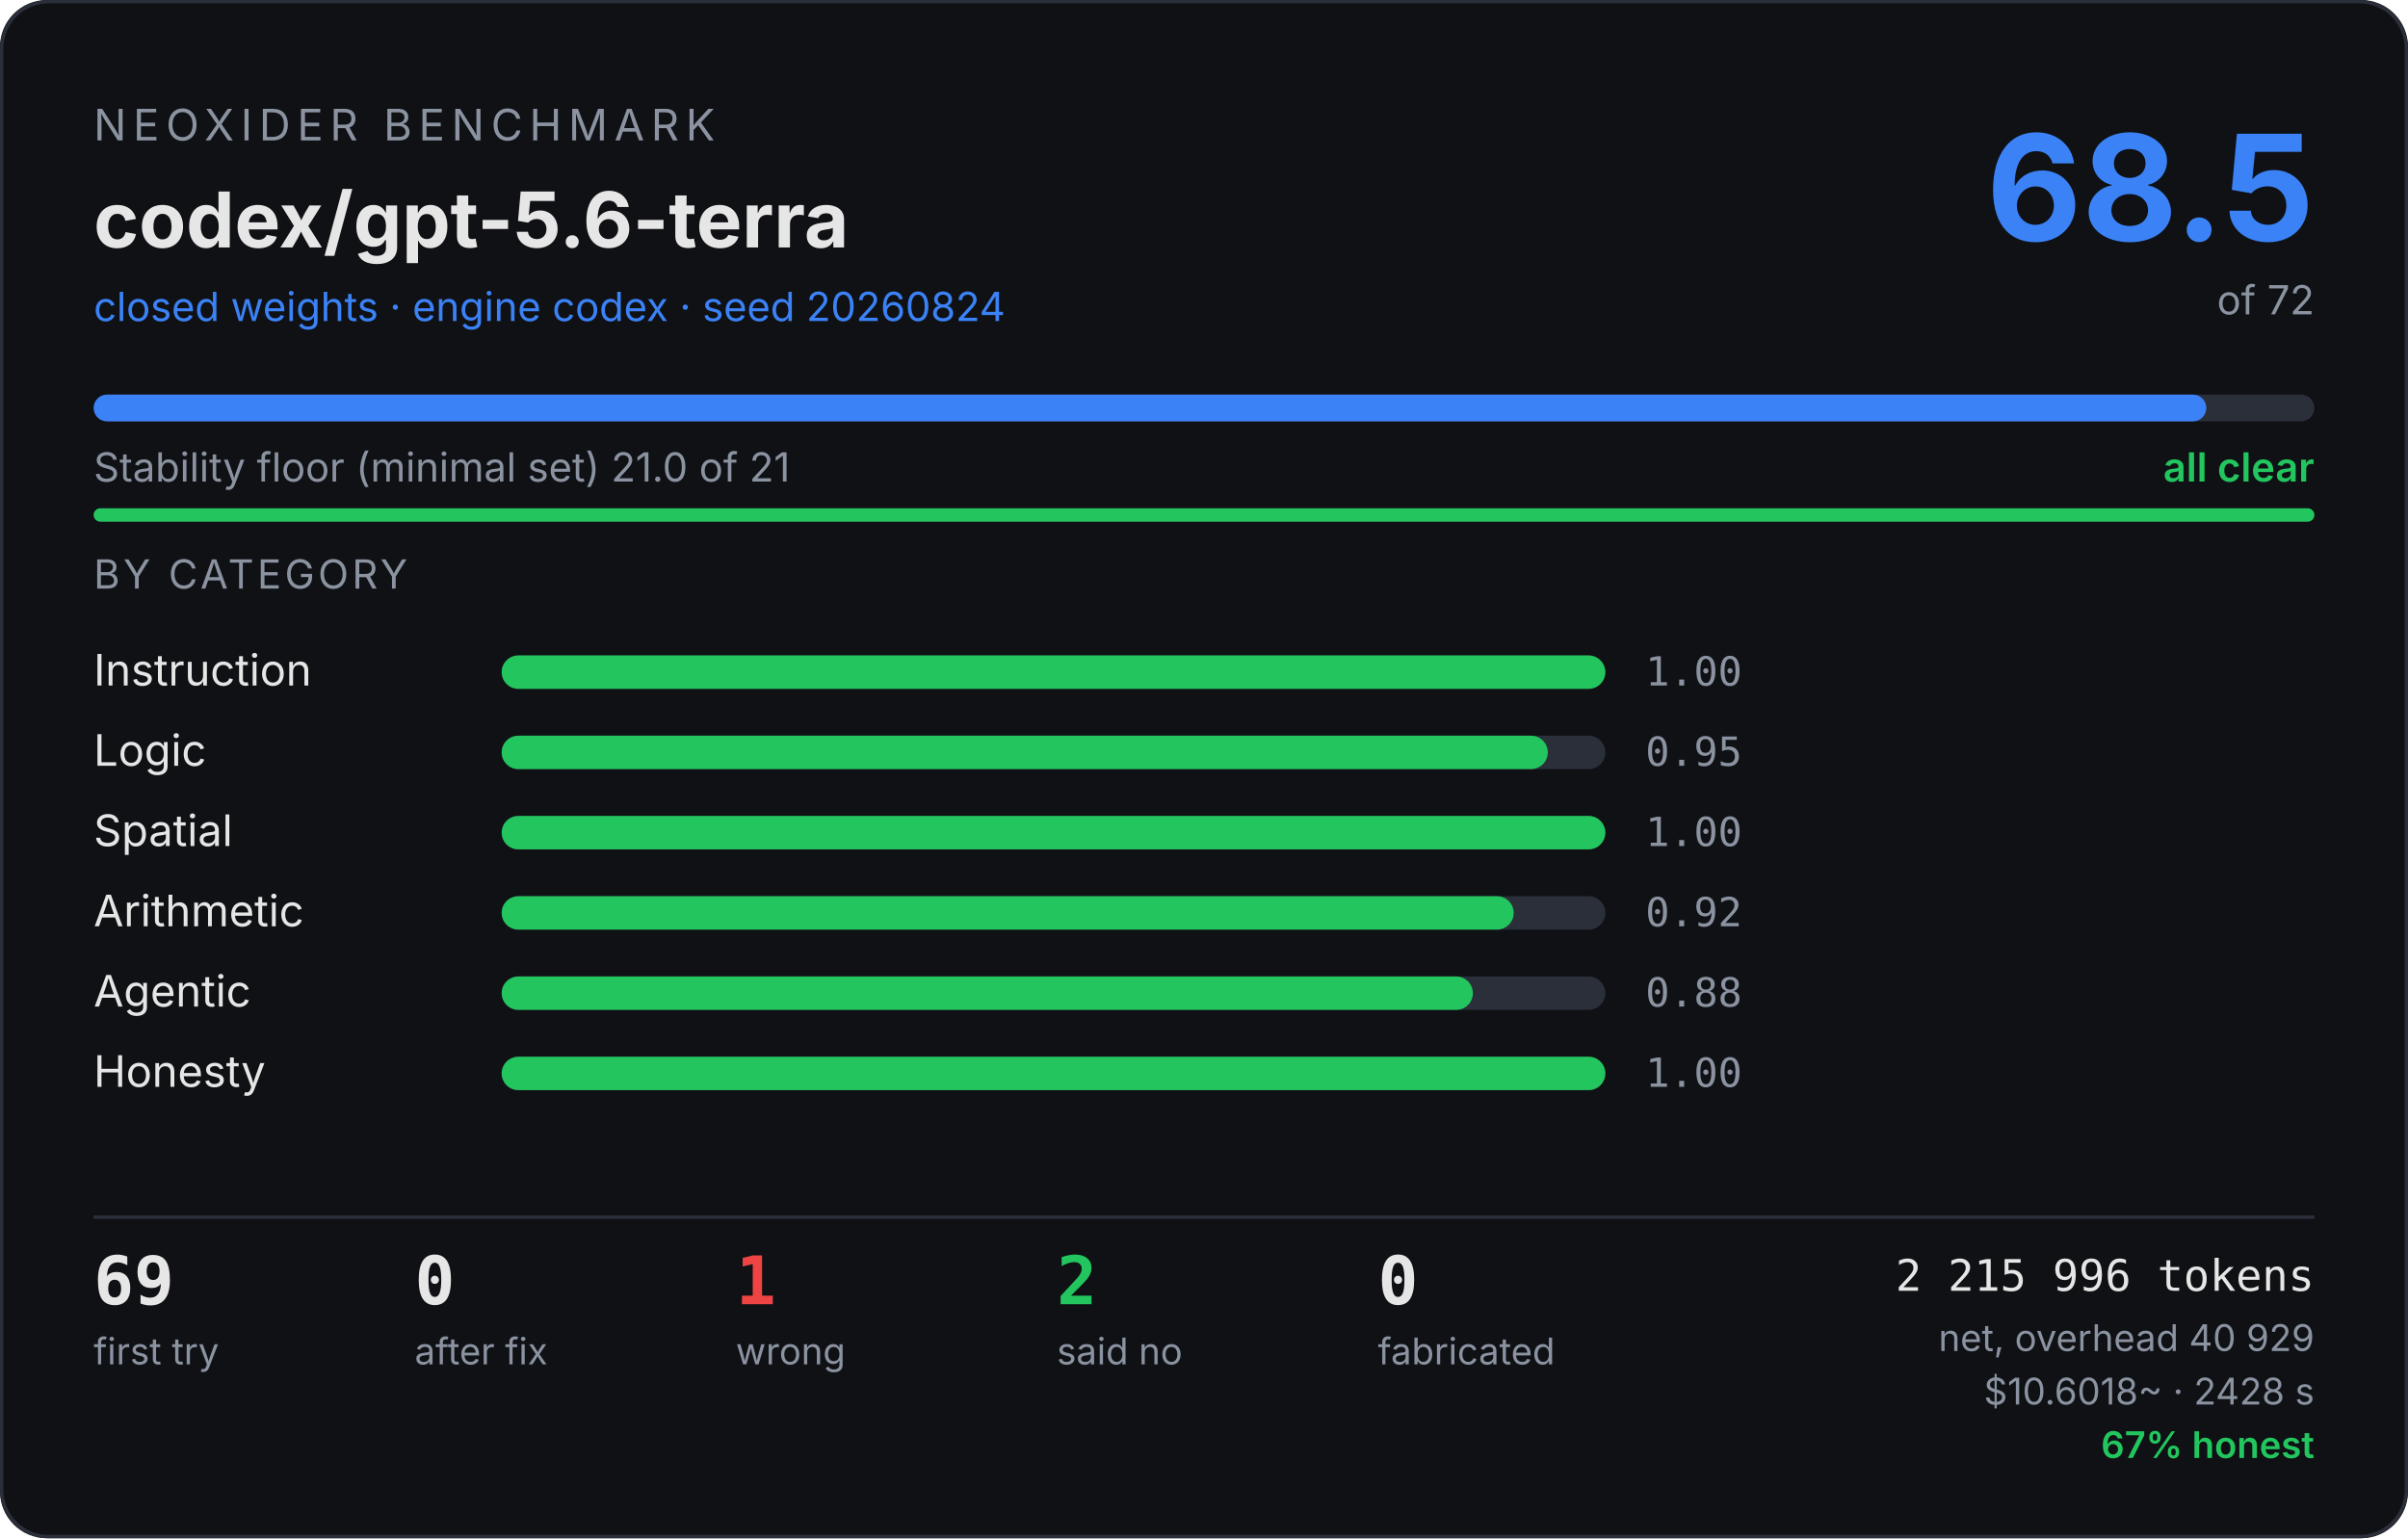
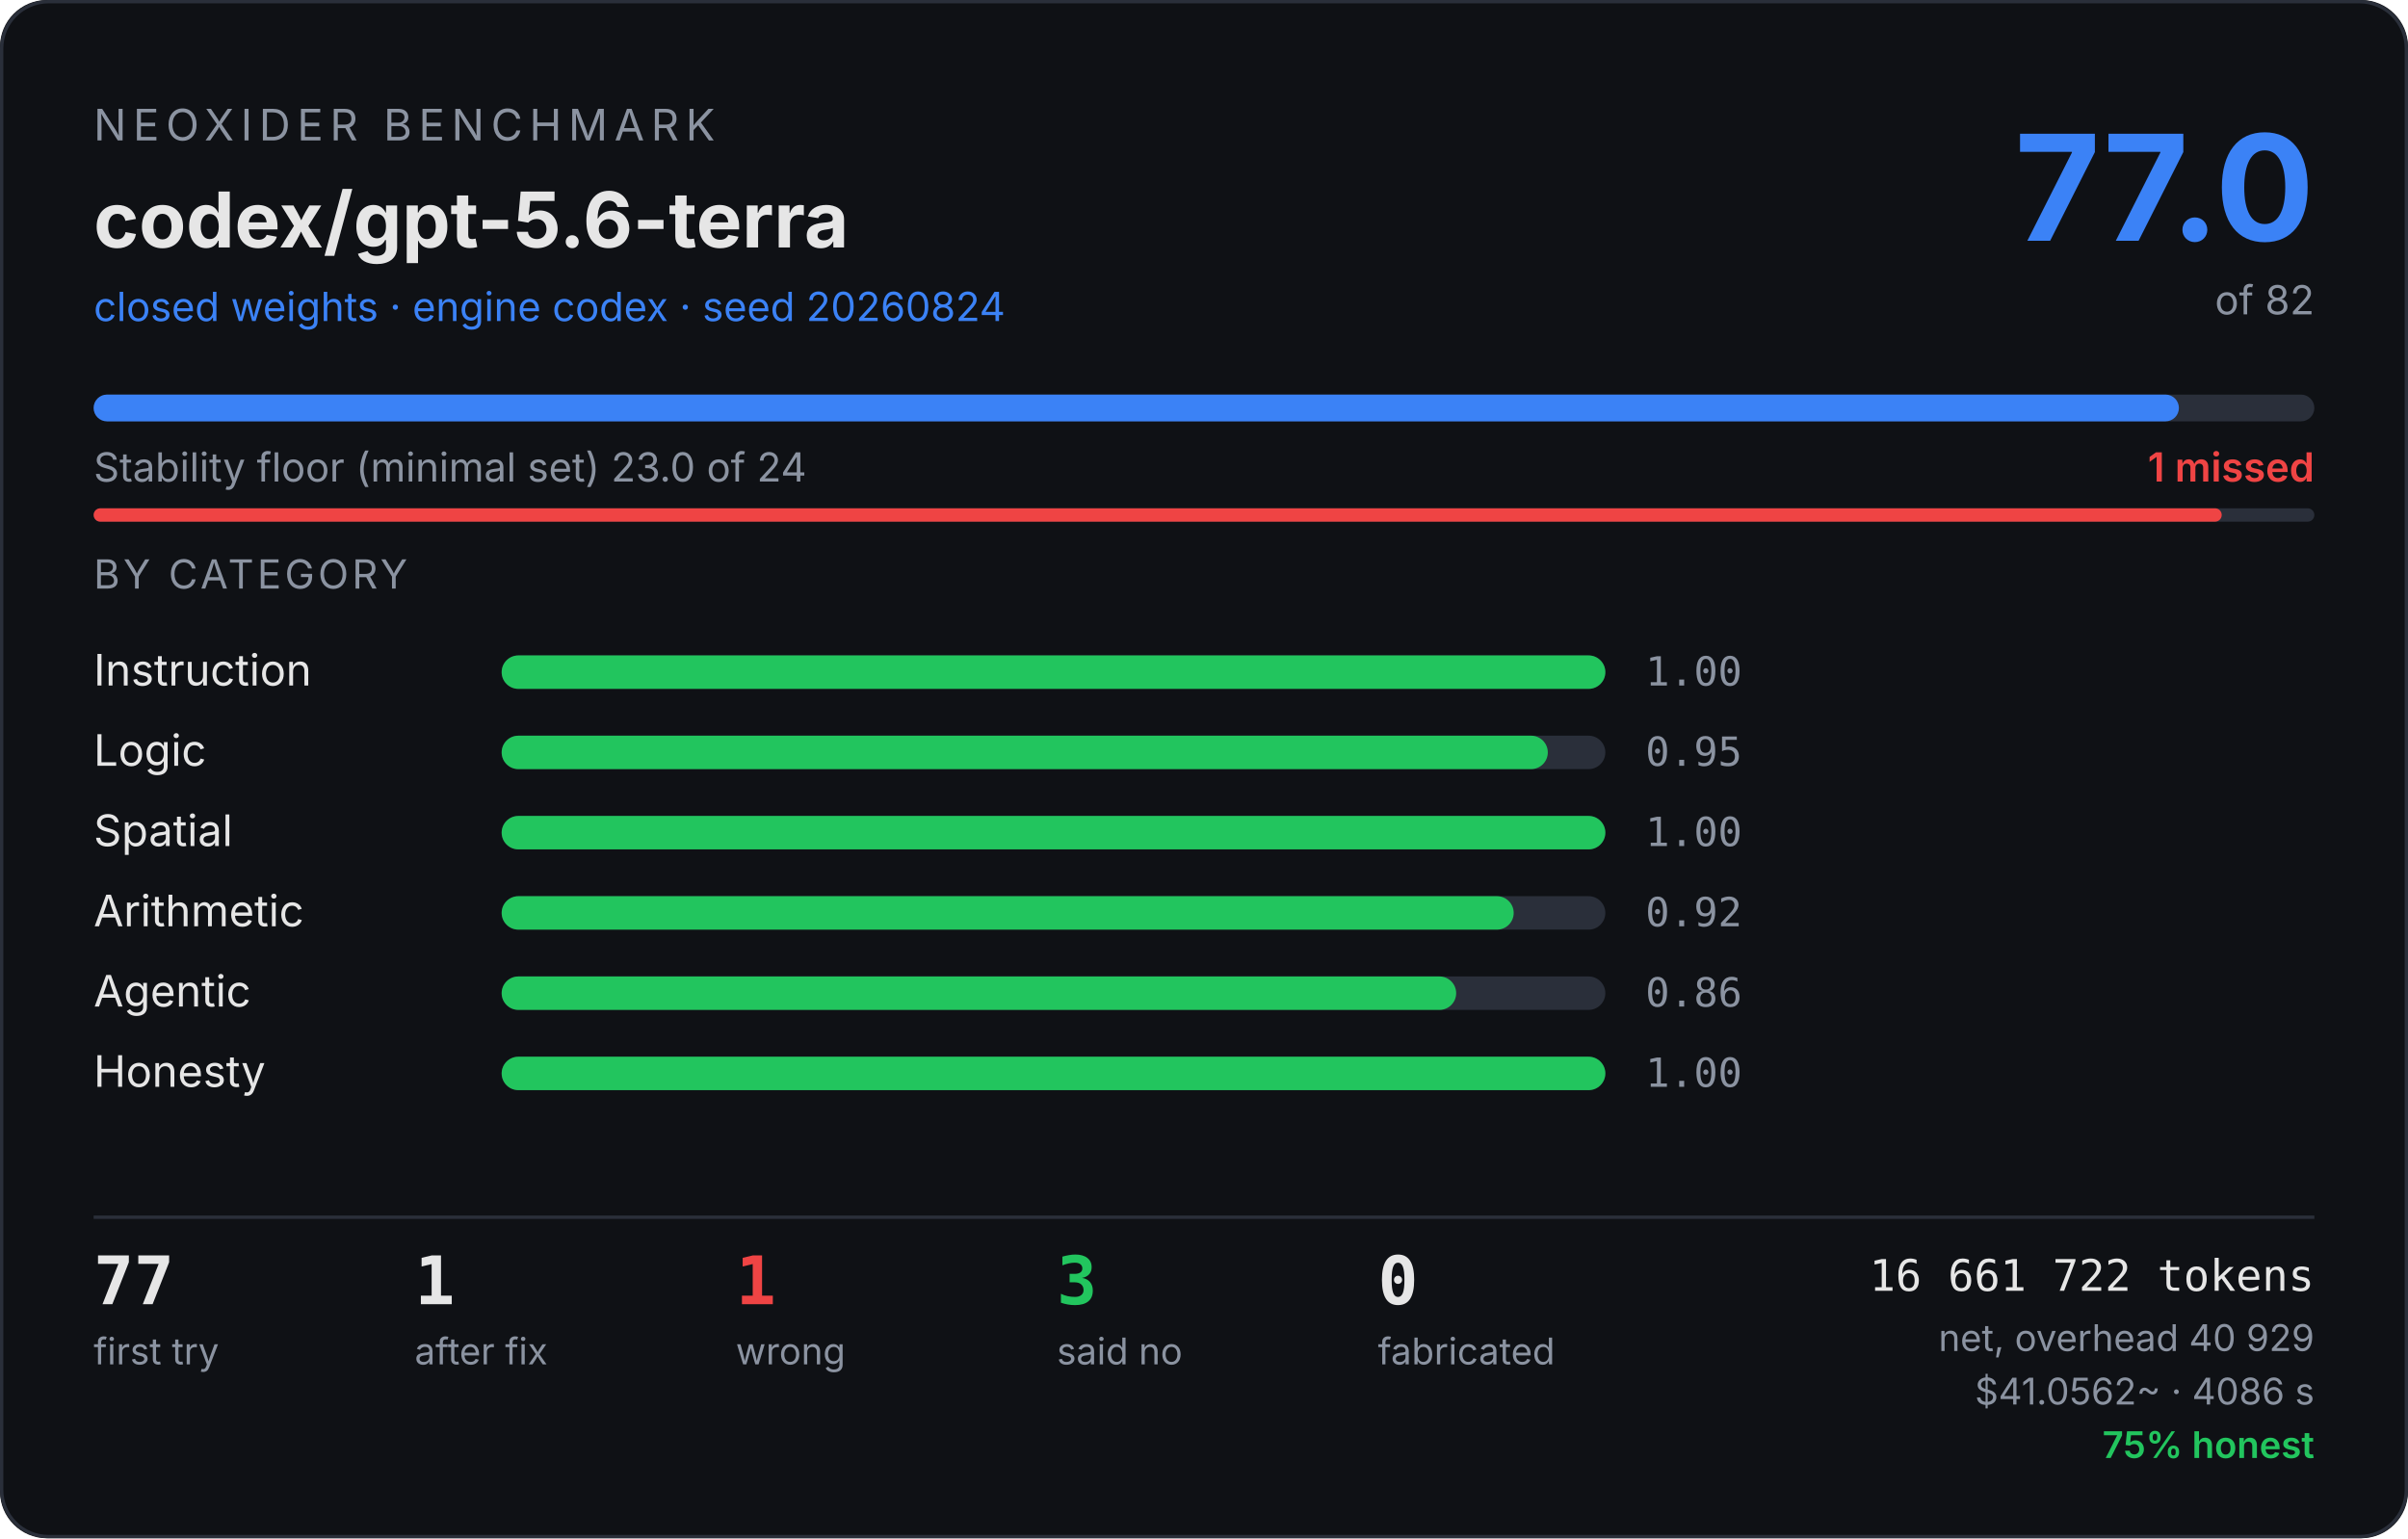
<svg xmlns="http://www.w3.org/2000/svg" width="720" height="460" viewBox="0 0 720 460" font-family="system-ui,-apple-system,Segoe UI,sans-serif">
  <rect width="720" height="460" rx="14" fill="#0f1115" />
  <rect x="0.5" y="0.5" width="719" height="459" rx="14" fill="none" stroke="#2a2f3a" />
  <text x="28" y="42" fill="#8b93a1" font-size="13" letter-spacing="2">NEOXIDER BENCHMARK</text>
  <text x="28" y="74" fill="#e6e6e6" font-size="23" font-weight="700">codex/gpt-5.6-terra</text>
  <text x="28" y="96" fill="#3b82f6" font-size="12">closed weights · engine codex · seed 20260824</text>
-   <text x="692" y="72" text-anchor="end" fill="#3b82f6" font-size="44" font-weight="700">68.5</text>
-   <text x="692" y="94" text-anchor="end" fill="#8b93a1" font-size="12">of 72</text>
+   <text x="692" y="72" text-anchor="end" fill="#3b82f6" font-size="44" font-weight="700">77.0</text>
+   <text x="692" y="94" text-anchor="end" fill="#8b93a1" font-size="12">of 82</text>
  <rect x="28" y="118" width="664" height="8" rx="4" fill="#2a2f3a" />
-   <rect x="28" y="118" width="631.7" height="8" rx="4" fill="#3b82f6" />
-   <text x="28" y="144" fill="#8b93a1" font-size="12">Stability floor (minimal set) 21.0 of 21</text>
-   <text x="692" y="144" text-anchor="end" fill="#22c55e" font-size="12" font-weight="600">all clear</text>
+   <rect x="28" y="118" width="623.5" height="8" rx="4" fill="#3b82f6" />
+   <text x="28" y="144" fill="#8b93a1" font-size="12">Stability floor (minimal set) 23.0 of 24</text>
+   <text x="692" y="144" text-anchor="end" fill="#ef4444" font-size="12" font-weight="600">1 missed</text>
  <rect x="28" y="152" width="664" height="4" rx="2" fill="#2a2f3a" />
-   <rect x="28" y="152" width="664.0" height="4" rx="2" fill="#22c55e" />
+   <rect x="28" y="152" width="636.3" height="4" rx="2" fill="#ef4444" />
  <text x="28" y="176" fill="#8b93a1" font-size="12" letter-spacing="1">BY CATEGORY</text>
  <text x="28" y="205" fill="#e6e6e6" font-size="13">Instruction</text>
  <rect x="150" y="196" width="330" height="10" rx="5" fill="#2a2f3a" />
  <rect x="150" y="196" width="330.0" height="10" rx="5" fill="#22c55e" />
  <text x="492" y="205" fill="#8b93a1" font-size="12" font-family="ui-monospace,Consolas,monospace">1.00</text>
  <text x="28" y="229" fill="#e6e6e6" font-size="13">Logic</text>
  <rect x="150" y="220" width="330" height="10" rx="5" fill="#2a2f3a" />
  <rect x="150" y="220" width="312.8" height="10" rx="5" fill="#22c55e" />
  <text x="492" y="229" fill="#8b93a1" font-size="12" font-family="ui-monospace,Consolas,monospace">0.95</text>
  <text x="28" y="253" fill="#e6e6e6" font-size="13">Spatial</text>
  <rect x="150" y="244" width="330" height="10" rx="5" fill="#2a2f3a" />
  <rect x="150" y="244" width="330.0" height="10" rx="5" fill="#22c55e" />
  <text x="492" y="253" fill="#8b93a1" font-size="12" font-family="ui-monospace,Consolas,monospace">1.00</text>
  <text x="28" y="277" fill="#e6e6e6" font-size="13">Arithmetic</text>
  <rect x="150" y="268" width="330" height="10" rx="5" fill="#2a2f3a" />
  <rect x="150" y="268" width="302.6" height="10" rx="5" fill="#22c55e" />
  <text x="492" y="277" fill="#8b93a1" font-size="12" font-family="ui-monospace,Consolas,monospace">0.92</text>
  <text x="28" y="301" fill="#e6e6e6" font-size="13">Agentic</text>
  <rect x="150" y="292" width="330" height="10" rx="5" fill="#2a2f3a" />
-   <rect x="150" y="292" width="290.4" height="10" rx="5" fill="#22c55e" />
-   <text x="492" y="301" fill="#8b93a1" font-size="12" font-family="ui-monospace,Consolas,monospace">0.88</text>
+   <rect x="150" y="292" width="285.4" height="10" rx="5" fill="#22c55e" />
+   <text x="492" y="301" fill="#8b93a1" font-size="12" font-family="ui-monospace,Consolas,monospace">0.86</text>
  <text x="28" y="325" fill="#e6e6e6" font-size="13">Honesty</text>
  <rect x="150" y="316" width="330" height="10" rx="5" fill="#2a2f3a" />
  <rect x="150" y="316" width="330.0" height="10" rx="5" fill="#22c55e" />
  <text x="492" y="325" fill="#8b93a1" font-size="12" font-family="ui-monospace,Consolas,monospace">1.00</text>
  <line x1="28" y1="364" x2="692" y2="364" stroke="#2a2f3a" />
-   <text x="28" y="390" fill="#e6e6e6" font-size="20" font-weight="700" font-family="ui-monospace,Consolas,monospace">69</text>
+   <text x="28" y="390" fill="#e6e6e6" font-size="20" font-weight="700" font-family="ui-monospace,Consolas,monospace">77</text>
  <text x="28" y="408" fill="#8b93a1" font-size="11">first try</text>
-   <text x="124" y="390" fill="#e6e6e6" font-size="20" font-weight="700" font-family="ui-monospace,Consolas,monospace">0</text>
+   <text x="124" y="390" fill="#e6e6e6" font-size="20" font-weight="700" font-family="ui-monospace,Consolas,monospace">1</text>
  <text x="124" y="408" fill="#8b93a1" font-size="11">after fix</text>
  <text x="220" y="390" fill="#ef4444" font-size="20" font-weight="700" font-family="ui-monospace,Consolas,monospace">1</text>
  <text x="220" y="408" fill="#8b93a1" font-size="11">wrong</text>
-   <text x="316" y="390" fill="#22c55e" font-size="20" font-weight="700" font-family="ui-monospace,Consolas,monospace">2</text>
+   <text x="316" y="390" fill="#22c55e" font-size="20" font-weight="700" font-family="ui-monospace,Consolas,monospace">3</text>
  <text x="316" y="408" fill="#8b93a1" font-size="11">said no</text>
  <text x="412" y="390" fill="#e6e6e6" font-size="20" font-weight="700" font-family="ui-monospace,Consolas,monospace">0</text>
  <text x="412" y="408" fill="#8b93a1" font-size="11">fabricated</text>
-   <text x="692" y="386" text-anchor="end" fill="#e6e6e6" font-size="13" font-family="ui-monospace,Consolas,monospace">2 215 996 tokens</text>
+   <text x="692" y="386" text-anchor="end" fill="#e6e6e6" font-size="13" font-family="ui-monospace,Consolas,monospace">16 661 722 tokens</text>
  <text x="692" y="404" text-anchor="end" fill="#8b93a1" font-size="11">net, overhead 40 929</text>
-   <text x="692" y="420" text-anchor="end" fill="#8b93a1" font-size="11">$10.6018~ · 2428 s</text>
-   <text x="692" y="436" text-anchor="end" fill="#22c55e" font-size="11" font-weight="600">67% honest</text>
+   <text x="692" y="420" text-anchor="end" fill="#8b93a1" font-size="11">$41.0562~ · 4086 s</text>
+   <text x="692" y="436" text-anchor="end" fill="#22c55e" font-size="11" font-weight="600">75% honest</text>
</svg>
